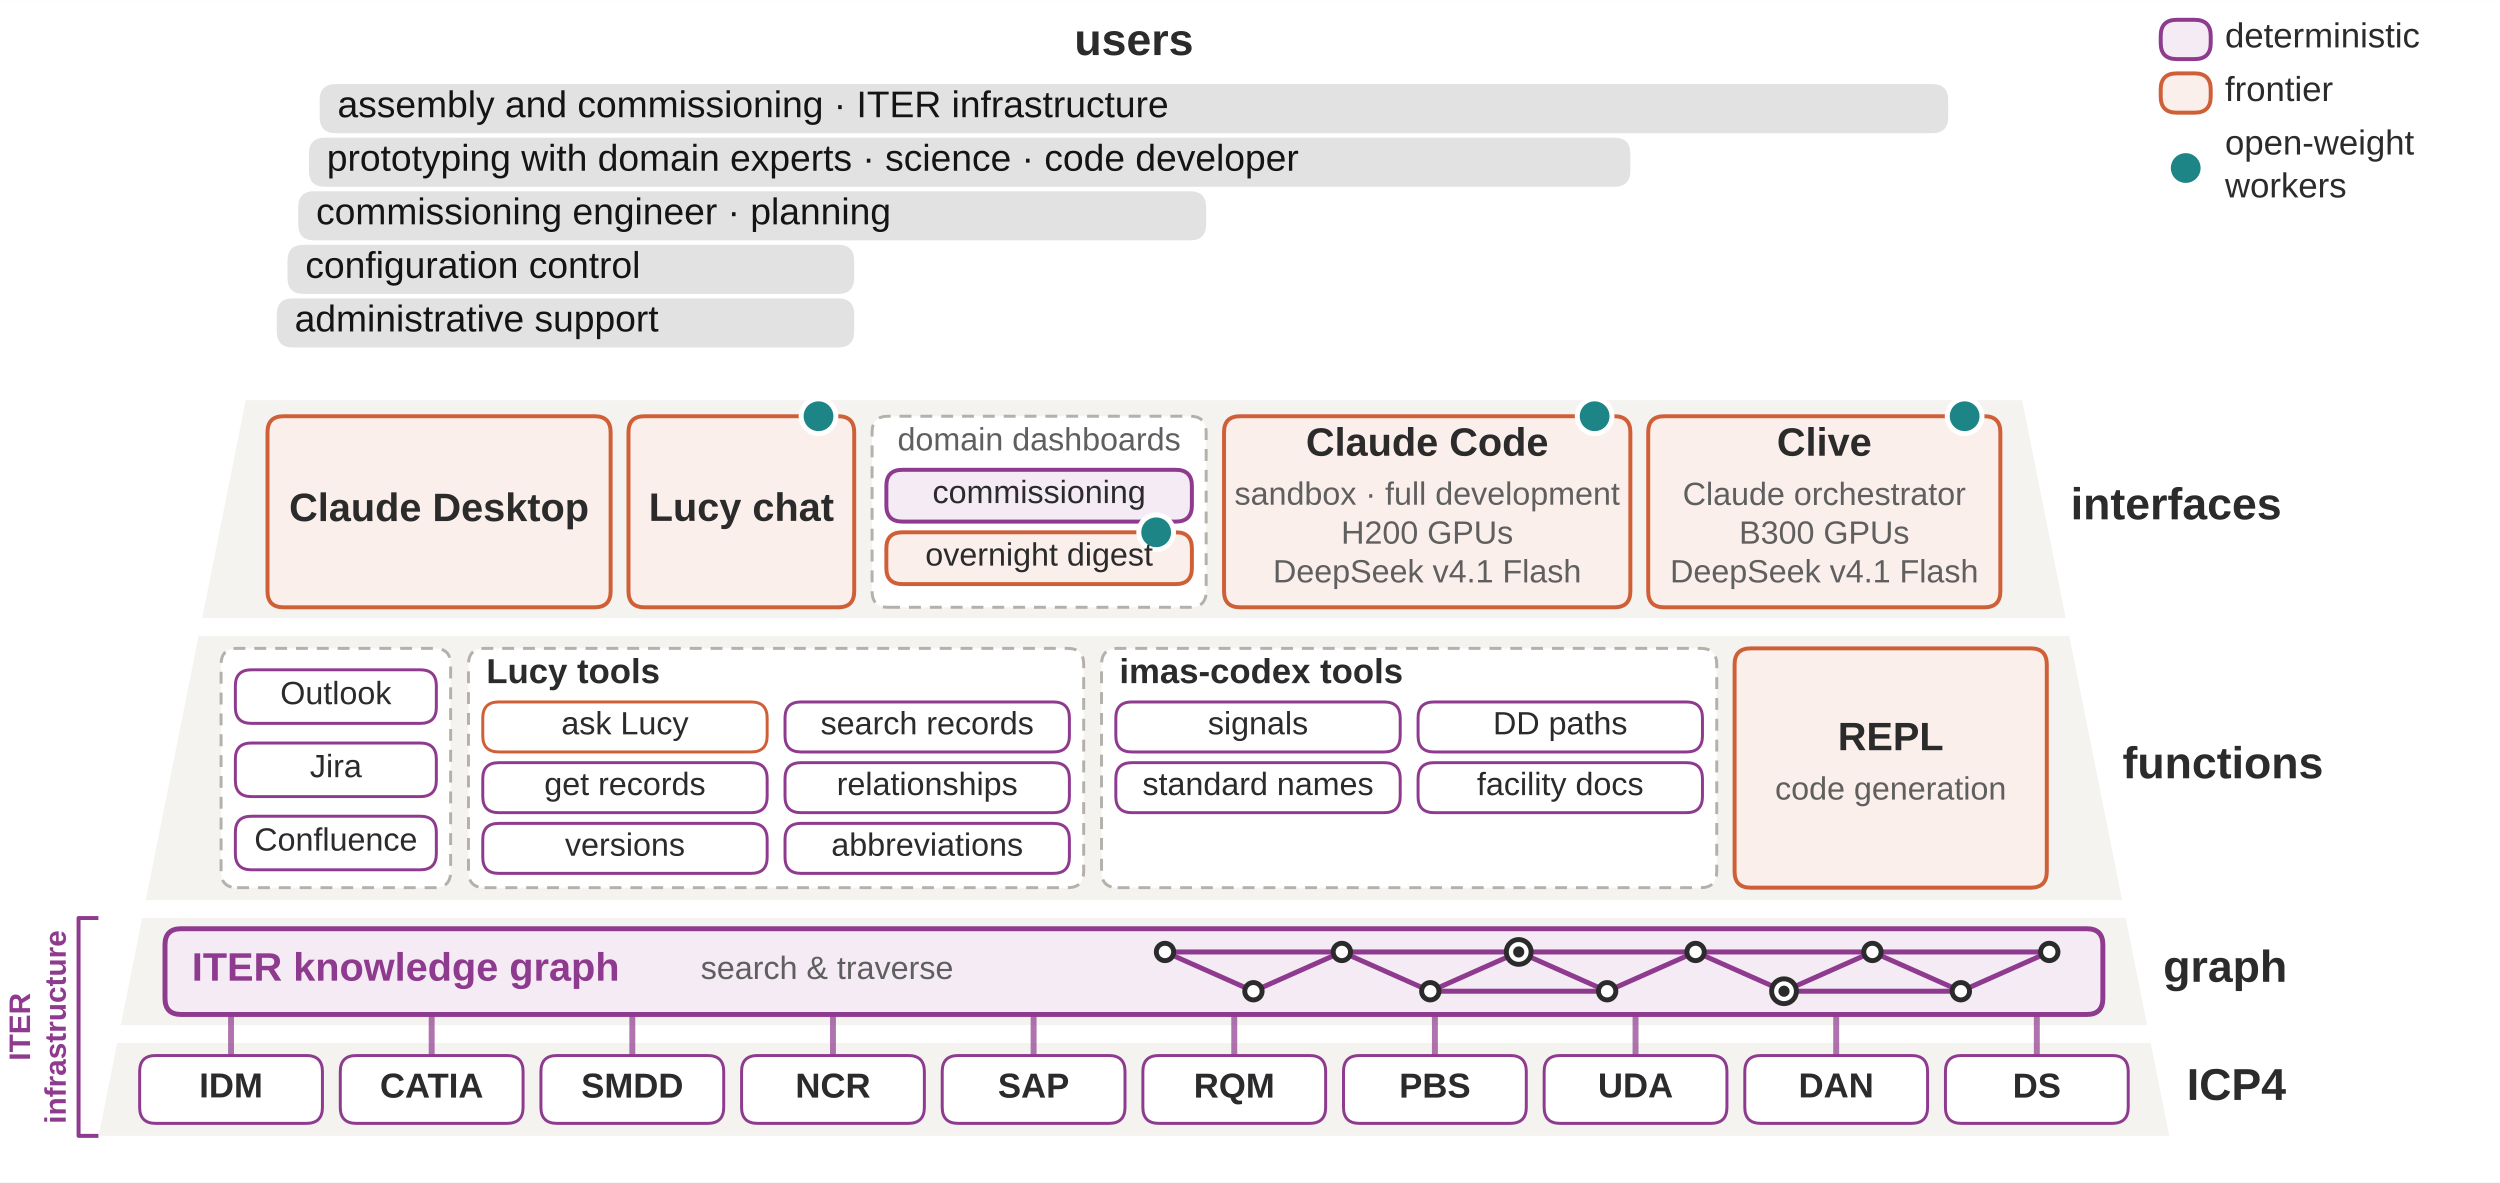
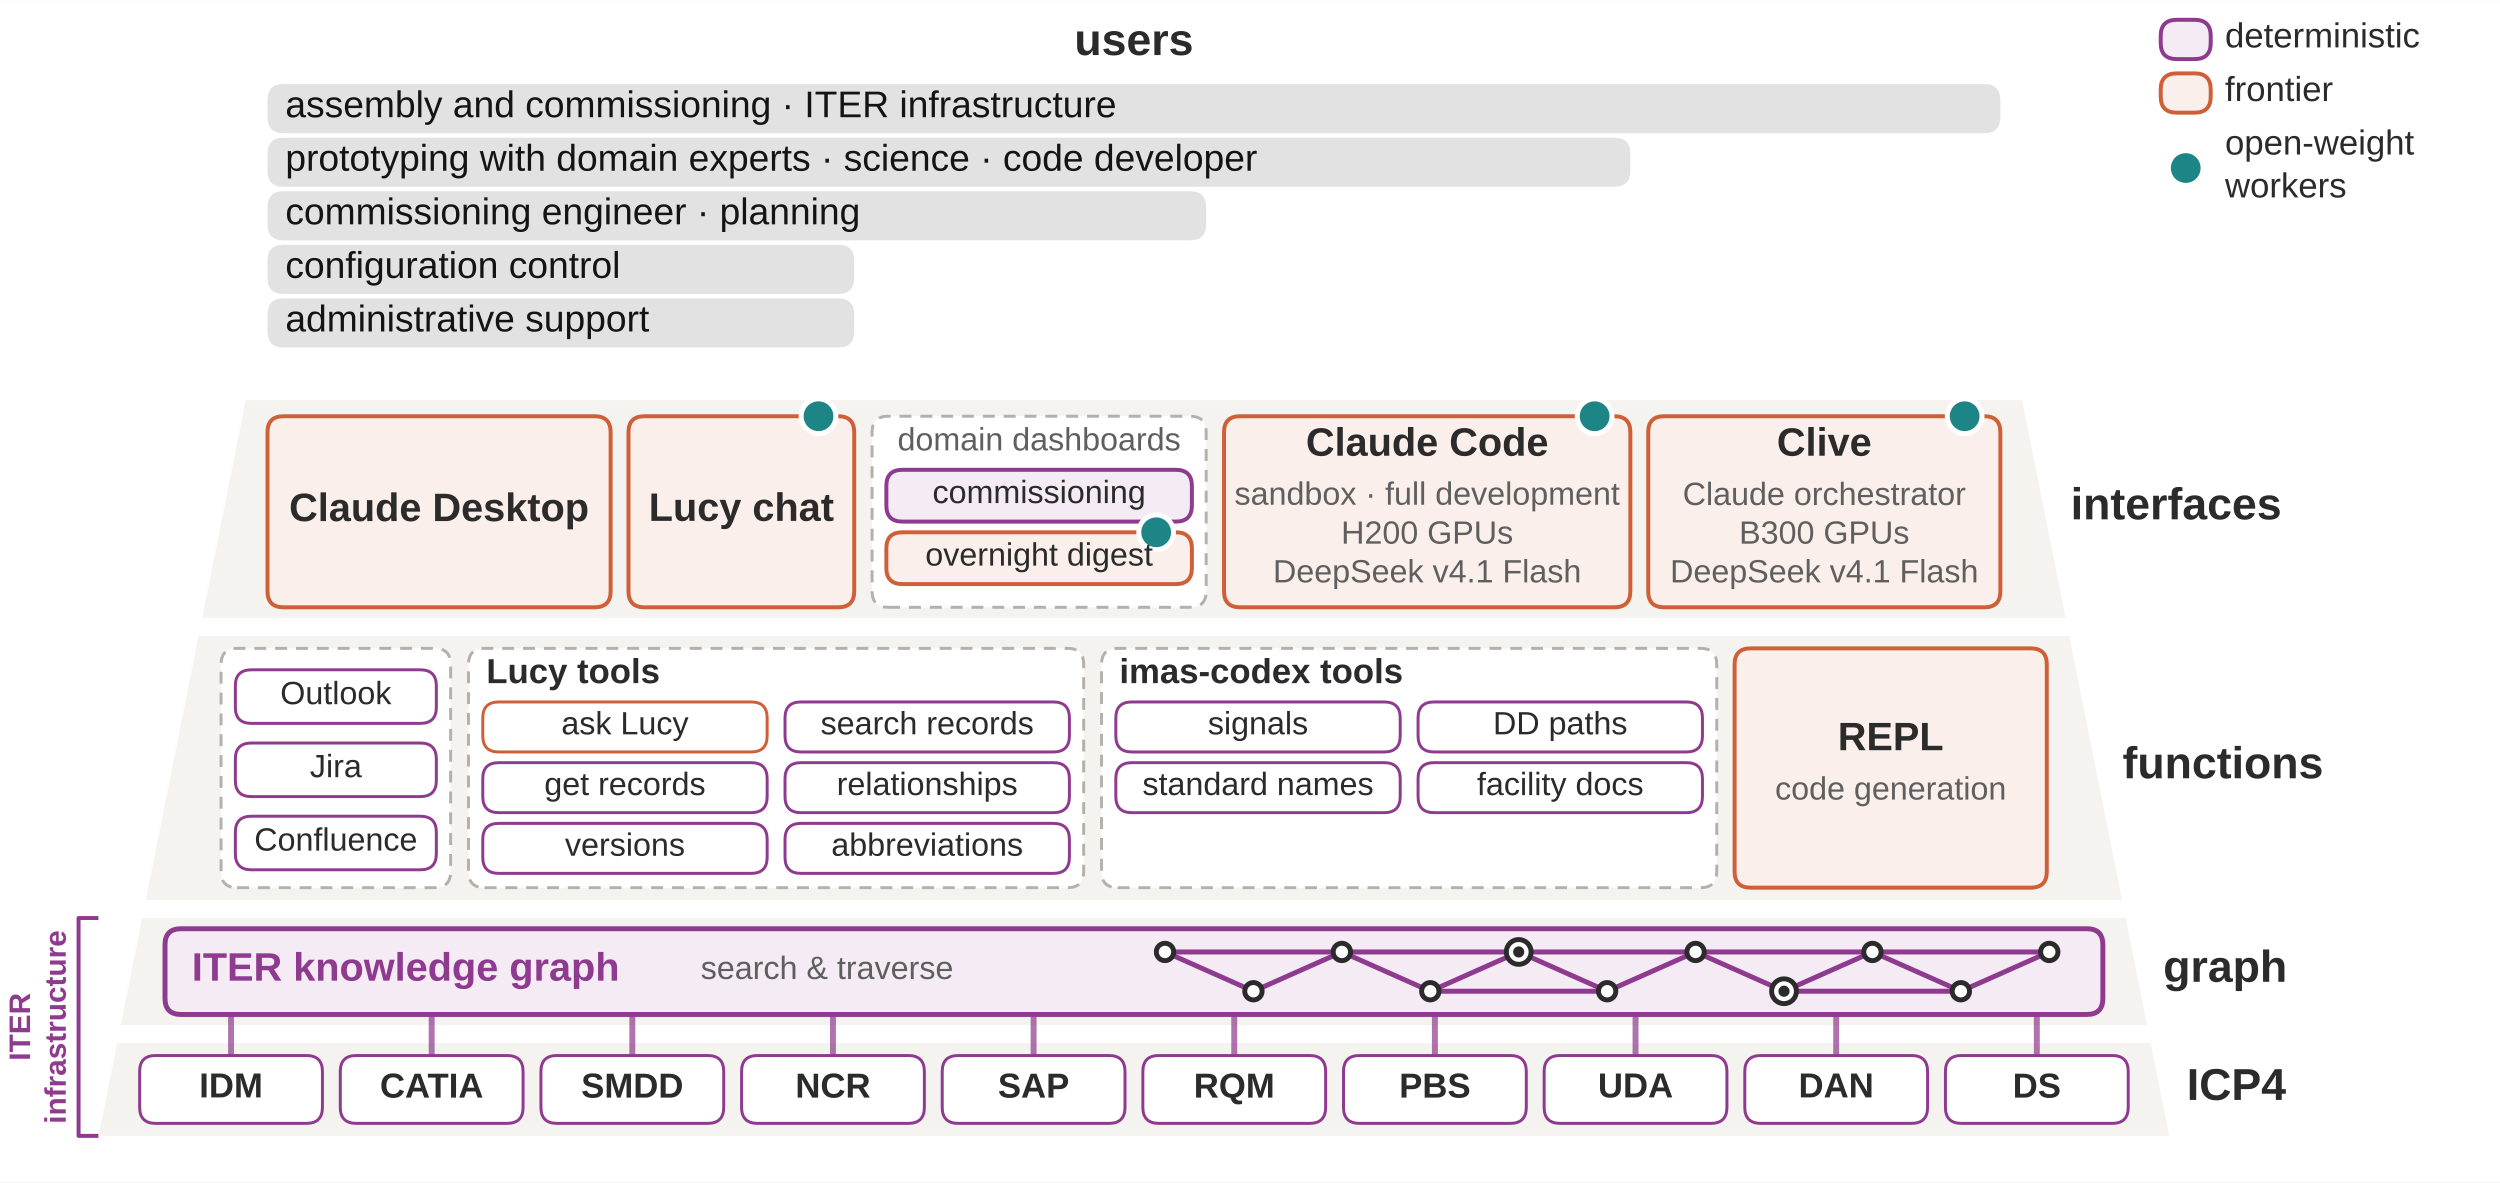
<svg xmlns="http://www.w3.org/2000/svg" xmlns:xlink="http://www.w3.org/1999/xlink" width="31.1cm" height="14.71cm" viewBox="0 0 1008 476.64" version="1.1">
  <defs>
    <style type="text/css">*{stroke-linejoin: round; stroke-linecap: butt}</style>
  </defs>
  <g id="figure_1">
    <g id="patch_1">
      <path d="M 0 476.64 L 1008 476.64 L 1008 0 L 0 0 z " style="fill: #ffffff" />
    </g>
    <g id="axes_1">
      <g id="patch_2">
        <path d="M 39.744 457.92 L 874.656 457.92 L 867.168 420.48 L 47.232 420.48 z " clip-path="url(#p54d78ba9e4)" style="fill: #f4f3f0" />
      </g>
      <g id="patch_3">
        <path d="M 48.672 413.28 L 865.728 413.28 L 857.088 370.08 L 57.312 370.08 z " clip-path="url(#p54d78ba9e4)" style="fill: #f4f3f0" />
      </g>
      <g id="patch_4">
        <path d="M 58.752 362.88 L 855.648 362.88 L 834.336 256.32 L 80.064 256.32 z " clip-path="url(#p54d78ba9e4)" style="fill: #f4f3f0" />
      </g>
      <g id="patch_5">
        <path d="M 81.504 249.12 L 832.896 249.12 L 815.328 161.28 L 99.072 161.28 z " clip-path="url(#p54d78ba9e4)" style="fill: #f4f3f0" />
      </g>
      <g id="line2d_1">
        <path d="M 93.154 425.52 L 93.154 408.96 " clip-path="url(#p54d78ba9e4)" style="fill: none; stroke: #8e3a8e; stroke-opacity: 0.7; stroke-width: 2.4" />
      </g>
      <g id="line2d_2">
        <path d="M 174.053 425.52 L 174.053 408.96 " clip-path="url(#p54d78ba9e4)" style="fill: none; stroke: #8e3a8e; stroke-opacity: 0.7; stroke-width: 2.4" />
      </g>
      <g id="line2d_3">
        <path d="M 254.952 425.52 L 254.952 408.96 " clip-path="url(#p54d78ba9e4)" style="fill: none; stroke: #8e3a8e; stroke-opacity: 0.7; stroke-width: 2.4" />
      </g>
      <g id="line2d_4">
        <path d="M 335.851 425.52 L 335.851 408.96 " clip-path="url(#p54d78ba9e4)" style="fill: none; stroke: #8e3a8e; stroke-opacity: 0.7; stroke-width: 2.4" />
      </g>
      <g id="line2d_5">
        <path d="M 416.75 425.52 L 416.75 408.96 " clip-path="url(#p54d78ba9e4)" style="fill: none; stroke: #8e3a8e; stroke-opacity: 0.7; stroke-width: 2.4" />
      </g>
      <g id="line2d_6">
        <path d="M 497.65 425.52 L 497.65 408.96 " clip-path="url(#p54d78ba9e4)" style="fill: none; stroke: #8e3a8e; stroke-opacity: 0.7; stroke-width: 2.4" />
      </g>
      <g id="line2d_7">
        <path d="M 578.549 425.52 L 578.549 408.96 " clip-path="url(#p54d78ba9e4)" style="fill: none; stroke: #8e3a8e; stroke-opacity: 0.7; stroke-width: 2.4" />
      </g>
      <g id="line2d_8">
        <path d="M 659.448 425.52 L 659.448 408.96 " clip-path="url(#p54d78ba9e4)" style="fill: none; stroke: #8e3a8e; stroke-opacity: 0.7; stroke-width: 2.4" />
      </g>
      <g id="line2d_9">
        <path d="M 740.347 425.52 L 740.347 408.96 " clip-path="url(#p54d78ba9e4)" style="fill: none; stroke: #8e3a8e; stroke-opacity: 0.7; stroke-width: 2.4" />
      </g>
      <g id="line2d_10">
        <path d="M 821.246 425.52 L 821.246 408.96 " clip-path="url(#p54d78ba9e4)" style="fill: none; stroke: #8e3a8e; stroke-opacity: 0.7; stroke-width: 2.4" />
      </g>
      <g id="patch_6">
        <path d="M 73.008 408.96 L 841.392 408.96 Q 847.872 408.96 847.872 402.48 L 847.872 380.88 Q 847.872 374.4 841.392 374.4 L 73.008 374.4 Q 66.528 374.4 66.528 380.88 L 66.528 402.48 Q 66.528 408.96 73.008 408.96 z " clip-path="url(#p54d78ba9e4)" style="fill: #f4ebf4; stroke: #8e3a8e; stroke-width: 2; stroke-linejoin: miter" />
      </g>
      <g id="patch_7">
        <path d="M 95.616 357.84 L 175.211 357.84 Q 181.691 357.84 181.691 351.36 L 181.691 267.84 Q 181.691 261.36 175.211 261.36 L 95.616 261.36 Q 89.136 261.36 89.136 267.84 L 89.136 351.36 Q 89.136 357.84 95.616 357.84 z " clip-path="url(#p54d78ba9e4)" style="fill: #ffffff; stroke-dasharray: 4.8,3.6; stroke-dashoffset: 0; stroke: #b4b1aa; stroke-width: 1.2; stroke-linejoin: miter" />
      </g>
      <g id="patch_8">
        <path d="M 195.371 357.84 L 430.46 357.84 Q 436.94 357.84 436.94 351.36 L 436.94 267.84 Q 436.94 261.36 430.46 261.36 L 195.371 261.36 Q 188.891 261.36 188.891 267.84 L 188.891 351.36 Q 188.891 357.84 195.371 357.84 z " clip-path="url(#p54d78ba9e4)" style="fill: #ffffff; stroke-dasharray: 4.8,3.6; stroke-dashoffset: 0; stroke: #b4b1aa; stroke-width: 1.2; stroke-linejoin: miter" />
      </g>
      <g id="patch_9">
        <path d="M 450.62 357.84 L 685.709 357.84 Q 692.189 357.84 692.189 351.36 L 692.189 267.84 Q 692.189 261.36 685.709 261.36 L 450.62 261.36 Q 444.14 261.36 444.14 267.84 L 444.14 351.36 Q 444.14 357.84 450.62 357.84 z " clip-path="url(#p54d78ba9e4)" style="fill: #ffffff; stroke-dasharray: 4.8,3.6; stroke-dashoffset: 0; stroke: #b4b1aa; stroke-width: 1.2; stroke-linejoin: miter" />
      </g>
      <g id="patch_10">
        <path d="M 705.869 357.84 L 818.784 357.84 Q 825.264 357.84 825.264 351.36 L 825.264 267.84 Q 825.264 261.36 818.784 261.36 L 705.869 261.36 Q 699.389 261.36 699.389 267.84 L 699.389 351.36 Q 699.389 357.84 705.869 357.84 z " clip-path="url(#p54d78ba9e4)" style="fill: #faefeb; stroke: #cf5f36; stroke-width: 1.6; stroke-linejoin: miter" />
      </g>
      <g id="patch_11">
        <path d="M 114.336 244.8 L 239.722 244.8 Q 246.202 244.8 246.202 238.32 L 246.202 174.24 Q 246.202 167.76 239.722 167.76 L 114.336 167.76 Q 107.856 167.76 107.856 174.24 L 107.856 238.32 Q 107.856 244.8 114.336 244.8 z " clip-path="url(#p54d78ba9e4)" style="fill: #faefeb; stroke: #cf5f36; stroke-width: 1.6; stroke-linejoin: miter" />
      </g>
      <g id="patch_12">
        <path d="M 259.882 244.8 L 337.94 244.8 Q 344.42 244.8 344.42 238.32 L 344.42 174.24 Q 344.42 167.76 337.94 167.76 L 259.882 167.76 Q 253.402 167.76 253.402 174.24 L 253.402 238.32 Q 253.402 244.8 259.882 244.8 z " clip-path="url(#p54d78ba9e4)" style="fill: #faefeb; stroke: #cf5f36; stroke-width: 1.6; stroke-linejoin: miter" />
      </g>
      <g id="patch_13">
        <path d="M 358.1 244.8 L 479.846 244.8 Q 486.326 244.8 486.326 238.32 L 486.326 174.24 Q 486.326 167.76 479.846 167.76 L 358.1 167.76 Q 351.62 167.76 351.62 174.24 L 351.62 238.32 Q 351.62 244.8 358.1 244.8 z " clip-path="url(#p54d78ba9e4)" style="fill: #ffffff; stroke-dasharray: 4.8,3.6; stroke-dashoffset: 0; stroke: #b4b1aa; stroke-width: 1.2; stroke-linejoin: miter" />
      </g>
      <g id="patch_14">
        <path d="M 363.86 210.24 L 474.086 210.24 Q 480.566 210.24 480.566 203.76 L 480.566 195.84 Q 480.566 189.36 474.086 189.36 L 363.86 189.36 Q 357.38 189.36 357.38 195.84 L 357.38 203.76 Q 357.38 210.24 363.86 210.24 z " clip-path="url(#p54d78ba9e4)" style="fill: #f4ebf4; stroke: #8e3a8e; stroke-width: 1.6; stroke-linejoin: miter" />
      </g>
      <g id="patch_15">
        <path d="M 363.86 235.44 L 474.086 235.44 Q 480.566 235.44 480.566 228.96 L 480.566 221.04 Q 480.566 214.56 474.086 214.56 L 363.86 214.56 Q 357.38 214.56 357.38 221.04 L 357.38 228.96 Q 357.38 235.44 363.86 235.44 z " clip-path="url(#p54d78ba9e4)" style="fill: #faefeb; stroke: #cf5f36; stroke-width: 1.6; stroke-linejoin: miter" />
      </g>
      <g id="patch_16">
        <path d="M 500.006 244.8 L 650.877 244.8 Q 657.357 244.8 657.357 238.32 L 657.357 174.24 Q 657.357 167.76 650.877 167.76 L 500.006 167.76 Q 493.526 167.76 493.526 174.24 L 493.526 238.32 Q 493.526 244.8 500.006 244.8 z " clip-path="url(#p54d78ba9e4)" style="fill: #faefeb; stroke: #cf5f36; stroke-width: 1.6; stroke-linejoin: miter" />
      </g>
      <g id="patch_17">
        <path d="M 671.037 244.8 L 800.064 244.8 Q 806.544 244.8 806.544 238.32 L 806.544 174.24 Q 806.544 167.76 800.064 167.76 L 671.037 167.76 Q 664.557 167.76 664.557 174.24 L 664.557 238.32 Q 664.557 244.8 671.037 244.8 z " clip-path="url(#p54d78ba9e4)" style="fill: #faefeb; stroke: #cf5f36; stroke-width: 1.6; stroke-linejoin: miter" />
      </g>
      <g id="patch_18">
        <path d="M 877.68 23.76 L 884.88 23.76 Q 891.36 23.76 891.36 17.28 L 891.36 14.4 Q 891.36 7.92 884.88 7.92 L 877.68 7.92 Q 871.2 7.92 871.2 14.4 L 871.2 17.28 Q 871.2 23.76 877.68 23.76 z " clip-path="url(#p54d78ba9e4)" style="fill: #f4ebf4; stroke: #8e3a8e; stroke-width: 1.6; stroke-linejoin: miter" />
      </g>
      <g id="patch_19">
        <path d="M 877.68 45.36 L 884.88 45.36 Q 891.36 45.36 891.36 38.88 L 891.36 36 Q 891.36 29.52 884.88 29.52 L 877.68 29.52 Q 871.2 29.52 871.2 36 L 871.2 38.88 Q 871.2 45.36 877.68 45.36 z " clip-path="url(#p54d78ba9e4)" style="fill: #faefeb; stroke: #cf5f36; stroke-width: 1.6; stroke-linejoin: miter" />
      </g>
      <g id="line2d_11">
        <path d="M 38.88 457.92 L 31.68 457.92 L 31.68 370.08 L 38.88 370.08 " clip-path="url(#p54d78ba9e4)" style="fill: none; stroke: #8e3a8e; stroke-width: 1.6; stroke-linecap: square" />
      </g>
      <g id="patch_20">
-         <path d="M 135.36 53.64 L 779.04 53.64 Q 785.52 53.64 785.52 47.16 L 785.52 40.32 Q 785.52 33.84 779.04 33.84 L 135.36 33.84 Q 128.88 33.84 128.88 40.32 L 128.88 47.16 Q 128.88 53.64 135.36 53.64 z " clip-path="url(#p54d78ba9e4)" style="fill: #e2e2e2" />
+         <path d="M 114.336 53.64 L 800.064 53.64 Q 806.544 53.64 806.544 47.16 L 806.544 40.32 Q 806.544 33.84 800.064 33.84 L 114.336 33.84 Q 107.856 33.84 107.856 40.32 L 107.856 47.16 Q 107.856 53.64 114.336 53.64 z " clip-path="url(#p54d78ba9e4)" style="fill: #e2e2e2" />
      </g>
      <g id="patch_21">
-         <path d="M 131.04 75.24 L 650.877 75.24 Q 657.357 75.24 657.357 68.76 L 657.357 61.92 Q 657.357 55.44 650.877 55.44 L 131.04 55.44 Q 124.56 55.44 124.56 61.92 L 124.56 68.76 Q 124.56 75.24 131.04 75.24 z " clip-path="url(#p54d78ba9e4)" style="fill: #e2e2e2" />
+         <path d="M 114.336 75.24 L 650.877 75.24 Q 657.357 75.24 657.357 68.76 L 657.357 61.92 Q 657.357 55.44 650.877 55.44 L 114.336 55.44 Q 107.856 55.44 107.856 61.92 L 107.856 68.76 Q 107.856 75.24 114.336 75.24 z " clip-path="url(#p54d78ba9e4)" style="fill: #e2e2e2" />
      </g>
      <g id="patch_22">
-         <path d="M 126.72 96.84 L 479.846 96.84 Q 486.326 96.84 486.326 90.36 L 486.326 83.52 Q 486.326 77.04 479.846 77.04 L 126.72 77.04 Q 120.24 77.04 120.24 83.52 L 120.24 90.36 Q 120.24 96.84 126.72 96.84 z " clip-path="url(#p54d78ba9e4)" style="fill: #e2e2e2" />
+         <path d="M 114.336 96.84 L 479.846 96.84 Q 486.326 96.84 486.326 90.36 L 486.326 83.52 Q 486.326 77.04 479.846 77.04 L 114.336 77.04 Q 107.856 77.04 107.856 83.52 L 107.856 90.36 Q 107.856 96.84 114.336 96.84 z " clip-path="url(#p54d78ba9e4)" style="fill: #e2e2e2" />
      </g>
      <g id="patch_23">
-         <path d="M 122.4 118.44 L 337.94 118.44 Q 344.42 118.44 344.42 111.96 L 344.42 105.12 Q 344.42 98.64 337.94 98.64 L 122.4 98.64 Q 115.92 98.64 115.92 105.12 L 115.92 111.96 Q 115.92 118.44 122.4 118.44 z " clip-path="url(#p54d78ba9e4)" style="fill: #e2e2e2" />
+         <path d="M 114.336 118.44 L 337.94 118.44 Q 344.42 118.44 344.42 111.96 L 344.42 105.12 Q 344.42 98.64 337.94 98.64 L 114.336 98.64 Q 107.856 98.64 107.856 105.12 L 107.856 111.96 Q 107.856 118.44 114.336 118.44 z " clip-path="url(#p54d78ba9e4)" style="fill: #e2e2e2" />
      </g>
      <g id="patch_24">
-         <path d="M 118.08 140.04 L 337.94 140.04 Q 344.42 140.04 344.42 133.56 L 344.42 126.72 Q 344.42 120.24 337.94 120.24 L 118.08 120.24 Q 111.6 120.24 111.6 126.72 L 111.6 133.56 Q 111.6 140.04 118.08 140.04 z " clip-path="url(#p54d78ba9e4)" style="fill: #e2e2e2" />
+         <path d="M 114.336 140.04 L 337.94 140.04 Q 344.42 140.04 344.42 133.56 L 344.42 126.72 Q 344.42 120.24 337.94 120.24 L 114.336 120.24 Q 107.856 120.24 107.856 126.72 L 107.856 133.56 Q 107.856 140.04 114.336 140.04 z " clip-path="url(#p54d78ba9e4)" style="fill: #e2e2e2" />
      </g>
      <g id="patch_25">
        <path d="M 62.784 452.88 L 123.523 452.88 Q 130.003 452.88 130.003 446.4 L 130.003 432 Q 130.003 425.52 123.523 425.52 L 62.784 425.52 Q 56.304 425.52 56.304 432 L 56.304 446.4 Q 56.304 452.88 62.784 452.88 z " clip-path="url(#p54d78ba9e4)" style="fill: #ffffff; stroke: #8e3a8e; stroke-width: 1.2; stroke-linejoin: miter" />
      </g>
      <g id="patch_26">
        <path d="M 143.683 452.88 L 204.422 452.88 Q 210.902 452.88 210.902 446.4 L 210.902 432 Q 210.902 425.52 204.422 425.52 L 143.683 425.52 Q 137.203 425.52 137.203 432 L 137.203 446.4 Q 137.203 452.88 143.683 452.88 z " clip-path="url(#p54d78ba9e4)" style="fill: #ffffff; stroke: #8e3a8e; stroke-width: 1.2; stroke-linejoin: miter" />
      </g>
      <g id="patch_27">
        <path d="M 224.582 452.88 L 285.322 452.88 Q 291.802 452.88 291.802 446.4 L 291.802 432 Q 291.802 425.52 285.322 425.52 L 224.582 425.52 Q 218.102 425.52 218.102 432 L 218.102 446.4 Q 218.102 452.88 224.582 452.88 z " clip-path="url(#p54d78ba9e4)" style="fill: #ffffff; stroke: #8e3a8e; stroke-width: 1.2; stroke-linejoin: miter" />
      </g>
      <g id="patch_28">
        <path d="M 305.482 452.88 L 366.221 452.88 Q 372.701 452.88 372.701 446.4 L 372.701 432 Q 372.701 425.52 366.221 425.52 L 305.482 425.52 Q 299.002 425.52 299.002 432 L 299.002 446.4 Q 299.002 452.88 305.482 452.88 z " clip-path="url(#p54d78ba9e4)" style="fill: #ffffff; stroke: #8e3a8e; stroke-width: 1.2; stroke-linejoin: miter" />
      </g>
      <g id="patch_29">
        <path d="M 386.381 452.88 L 447.12 452.88 Q 453.6 452.88 453.6 446.4 L 453.6 432 Q 453.6 425.52 447.12 425.52 L 386.381 425.52 Q 379.901 425.52 379.901 432 L 379.901 446.4 Q 379.901 452.88 386.381 452.88 z " clip-path="url(#p54d78ba9e4)" style="fill: #ffffff; stroke: #8e3a8e; stroke-width: 1.2; stroke-linejoin: miter" />
      </g>
      <g id="patch_30">
        <path d="M 467.28 452.88 L 528.019 452.88 Q 534.499 452.88 534.499 446.4 L 534.499 432 Q 534.499 425.52 528.019 425.52 L 467.28 425.52 Q 460.8 425.52 460.8 432 L 460.8 446.4 Q 460.8 452.88 467.28 452.88 z " clip-path="url(#p54d78ba9e4)" style="fill: #ffffff; stroke: #8e3a8e; stroke-width: 1.2; stroke-linejoin: miter" />
      </g>
      <g id="patch_31">
        <path d="M 548.179 452.88 L 608.918 452.88 Q 615.398 452.88 615.398 446.4 L 615.398 432 Q 615.398 425.52 608.918 425.52 L 548.179 425.52 Q 541.699 425.52 541.699 432 L 541.699 446.4 Q 541.699 452.88 548.179 452.88 z " clip-path="url(#p54d78ba9e4)" style="fill: #ffffff; stroke: #8e3a8e; stroke-width: 1.2; stroke-linejoin: miter" />
      </g>
      <g id="patch_32">
        <path d="M 629.078 452.88 L 689.818 452.88 Q 696.298 452.88 696.298 446.4 L 696.298 432 Q 696.298 425.52 689.818 425.52 L 629.078 425.52 Q 622.598 425.52 622.598 432 L 622.598 446.4 Q 622.598 452.88 629.078 452.88 z " clip-path="url(#p54d78ba9e4)" style="fill: #ffffff; stroke: #8e3a8e; stroke-width: 1.2; stroke-linejoin: miter" />
      </g>
      <g id="patch_33">
        <path d="M 709.978 452.88 L 770.717 452.88 Q 777.197 452.88 777.197 446.4 L 777.197 432 Q 777.197 425.52 770.717 425.52 L 709.978 425.52 Q 703.498 425.52 703.498 432 L 703.498 446.4 Q 703.498 452.88 709.978 452.88 z " clip-path="url(#p54d78ba9e4)" style="fill: #ffffff; stroke: #8e3a8e; stroke-width: 1.2; stroke-linejoin: miter" />
      </g>
      <g id="patch_34">
        <path d="M 790.877 452.88 L 851.616 452.88 Q 858.096 452.88 858.096 446.4 L 858.096 432 Q 858.096 425.52 851.616 425.52 L 790.877 425.52 Q 784.397 425.52 784.397 432 L 784.397 446.4 Q 784.397 452.88 790.877 452.88 z " clip-path="url(#p54d78ba9e4)" style="fill: #ffffff; stroke: #8e3a8e; stroke-width: 1.2; stroke-linejoin: miter" />
      </g>
      <g id="line2d_12">
        <path d="M 469.728 383.76 L 505.382 399.6 " clip-path="url(#p54d78ba9e4)" style="fill: none; stroke: #8e3a8e; stroke-width: 2; stroke-linecap: round" />
      </g>
      <g id="line2d_13">
        <path d="M 505.382 399.6 L 541.037 383.76 " clip-path="url(#p54d78ba9e4)" style="fill: none; stroke: #8e3a8e; stroke-width: 2; stroke-linecap: round" />
      </g>
      <g id="line2d_14">
        <path d="M 541.037 383.76 L 576.691 399.6 " clip-path="url(#p54d78ba9e4)" style="fill: none; stroke: #8e3a8e; stroke-width: 2; stroke-linecap: round" />
      </g>
      <g id="line2d_15">
        <path d="M 576.691 399.6 L 612.346 383.76 " clip-path="url(#p54d78ba9e4)" style="fill: none; stroke: #8e3a8e; stroke-width: 2; stroke-linecap: round" />
      </g>
      <g id="line2d_16">
        <path d="M 612.346 383.76 L 648 399.6 " clip-path="url(#p54d78ba9e4)" style="fill: none; stroke: #8e3a8e; stroke-width: 2; stroke-linecap: round" />
      </g>
      <g id="line2d_17">
        <path d="M 648 399.6 L 683.654 383.76 " clip-path="url(#p54d78ba9e4)" style="fill: none; stroke: #8e3a8e; stroke-width: 2; stroke-linecap: round" />
      </g>
      <g id="line2d_18">
        <path d="M 683.654 383.76 L 719.309 399.6 " clip-path="url(#p54d78ba9e4)" style="fill: none; stroke: #8e3a8e; stroke-width: 2; stroke-linecap: round" />
      </g>
      <g id="line2d_19">
        <path d="M 719.309 399.6 L 754.963 383.76 " clip-path="url(#p54d78ba9e4)" style="fill: none; stroke: #8e3a8e; stroke-width: 2; stroke-linecap: round" />
      </g>
      <g id="line2d_20">
        <path d="M 754.963 383.76 L 790.618 399.6 " clip-path="url(#p54d78ba9e4)" style="fill: none; stroke: #8e3a8e; stroke-width: 2; stroke-linecap: round" />
      </g>
      <g id="line2d_21">
        <path d="M 790.618 399.6 L 826.272 383.76 " clip-path="url(#p54d78ba9e4)" style="fill: none; stroke: #8e3a8e; stroke-width: 2; stroke-linecap: round" />
      </g>
      <g id="line2d_22">
        <path d="M 469.728 383.76 L 541.037 383.76 " clip-path="url(#p54d78ba9e4)" style="fill: none; stroke: #8e3a8e; stroke-width: 2; stroke-linecap: round" />
      </g>
      <g id="line2d_23">
        <path d="M 541.037 383.76 L 612.346 383.76 " clip-path="url(#p54d78ba9e4)" style="fill: none; stroke: #8e3a8e; stroke-width: 2; stroke-linecap: round" />
      </g>
      <g id="line2d_24">
        <path d="M 612.346 383.76 L 683.654 383.76 " clip-path="url(#p54d78ba9e4)" style="fill: none; stroke: #8e3a8e; stroke-width: 2; stroke-linecap: round" />
      </g>
      <g id="line2d_25">
        <path d="M 683.654 383.76 L 754.963 383.76 " clip-path="url(#p54d78ba9e4)" style="fill: none; stroke: #8e3a8e; stroke-width: 2; stroke-linecap: round" />
      </g>
      <g id="line2d_26">
        <path d="M 754.963 383.76 L 826.272 383.76 " clip-path="url(#p54d78ba9e4)" style="fill: none; stroke: #8e3a8e; stroke-width: 2; stroke-linecap: round" />
      </g>
      <g id="line2d_27">
        <path d="M 576.691 399.6 L 648 399.6 " clip-path="url(#p54d78ba9e4)" style="fill: none; stroke: #8e3a8e; stroke-width: 2; stroke-linecap: round" />
      </g>
      <g id="line2d_28">
        <path d="M 719.309 399.6 L 790.618 399.6 " clip-path="url(#p54d78ba9e4)" style="fill: none; stroke: #8e3a8e; stroke-width: 2; stroke-linecap: round" />
      </g>
      <g id="patch_35">
        <path d="M 101.376 291.6 L 169.451 291.6 Q 175.931 291.6 175.931 285.12 L 175.931 276.48 Q 175.931 270 169.451 270 L 101.376 270 Q 94.896 270 94.896 276.48 L 94.896 285.12 Q 94.896 291.6 101.376 291.6 z " clip-path="url(#p54d78ba9e4)" style="fill: #ffffff; stroke: #8e3a8e; stroke-width: 1.2; stroke-linejoin: miter" />
      </g>
      <g id="patch_36">
        <path d="M 101.376 321.12 L 169.451 321.12 Q 175.931 321.12 175.931 314.64 L 175.931 306 Q 175.931 299.52 169.451 299.52 L 101.376 299.52 Q 94.896 299.52 94.896 306 L 94.896 314.64 Q 94.896 321.12 101.376 321.12 z " clip-path="url(#p54d78ba9e4)" style="fill: #ffffff; stroke: #8e3a8e; stroke-width: 1.2; stroke-linejoin: miter" />
      </g>
      <g id="patch_37">
        <path d="M 101.376 350.64 L 169.451 350.64 Q 175.931 350.64 175.931 344.16 L 175.931 335.52 Q 175.931 329.04 169.451 329.04 L 101.376 329.04 Q 94.896 329.04 94.896 335.52 L 94.896 344.16 Q 94.896 350.64 101.376 350.64 z " clip-path="url(#p54d78ba9e4)" style="fill: #ffffff; stroke: #8e3a8e; stroke-width: 1.2; stroke-linejoin: miter" />
      </g>
      <g id="patch_38">
        <path d="M 201.131 303.12 L 302.836 303.12 Q 309.316 303.12 309.316 296.64 L 309.316 289.44 Q 309.316 282.96 302.836 282.96 L 201.131 282.96 Q 194.651 282.96 194.651 289.44 L 194.651 296.64 Q 194.651 303.12 201.131 303.12 z " clip-path="url(#p54d78ba9e4)" style="fill: #ffffff; stroke: #cf5f36; stroke-width: 1.2; stroke-linejoin: miter" />
      </g>
      <g id="patch_39">
        <path d="M 322.996 303.12 L 424.7 303.12 Q 431.18 303.12 431.18 296.64 L 431.18 289.44 Q 431.18 282.96 424.7 282.96 L 322.996 282.96 Q 316.516 282.96 316.516 289.44 L 316.516 296.64 Q 316.516 303.12 322.996 303.12 z " clip-path="url(#p54d78ba9e4)" style="fill: #ffffff; stroke: #8e3a8e; stroke-width: 1.2; stroke-linejoin: miter" />
      </g>
      <g id="patch_40">
        <path d="M 201.131 327.6 L 302.836 327.6 Q 309.316 327.6 309.316 321.12 L 309.316 313.92 Q 309.316 307.44 302.836 307.44 L 201.131 307.44 Q 194.651 307.44 194.651 313.92 L 194.651 321.12 Q 194.651 327.6 201.131 327.6 z " clip-path="url(#p54d78ba9e4)" style="fill: #ffffff; stroke: #8e3a8e; stroke-width: 1.2; stroke-linejoin: miter" />
      </g>
      <g id="patch_41">
        <path d="M 322.996 327.6 L 424.7 327.6 Q 431.18 327.6 431.18 321.12 L 431.18 313.92 Q 431.18 307.44 424.7 307.44 L 322.996 307.44 Q 316.516 307.44 316.516 313.92 L 316.516 321.12 Q 316.516 327.6 322.996 327.6 z " clip-path="url(#p54d78ba9e4)" style="fill: #ffffff; stroke: #8e3a8e; stroke-width: 1.2; stroke-linejoin: miter" />
      </g>
      <g id="patch_42">
        <path d="M 201.131 352.08 L 302.836 352.08 Q 309.316 352.08 309.316 345.6 L 309.316 338.4 Q 309.316 331.92 302.836 331.92 L 201.131 331.92 Q 194.651 331.92 194.651 338.4 L 194.651 345.6 Q 194.651 352.08 201.131 352.08 z " clip-path="url(#p54d78ba9e4)" style="fill: #ffffff; stroke: #8e3a8e; stroke-width: 1.2; stroke-linejoin: miter" />
      </g>
      <g id="patch_43">
        <path d="M 322.996 352.08 L 424.7 352.08 Q 431.18 352.08 431.18 345.6 L 431.18 338.4 Q 431.18 331.92 424.7 331.92 L 322.996 331.92 Q 316.516 331.92 316.516 338.4 L 316.516 345.6 Q 316.516 352.08 322.996 352.08 z " clip-path="url(#p54d78ba9e4)" style="fill: #ffffff; stroke: #8e3a8e; stroke-width: 1.2; stroke-linejoin: miter" />
      </g>
      <g id="patch_44">
        <path d="M 456.38 303.12 L 558.084 303.12 Q 564.564 303.12 564.564 296.64 L 564.564 289.44 Q 564.564 282.96 558.084 282.96 L 456.38 282.96 Q 449.9 282.96 449.9 289.44 L 449.9 296.64 Q 449.9 303.12 456.38 303.12 z " clip-path="url(#p54d78ba9e4)" style="fill: #ffffff; stroke: #8e3a8e; stroke-width: 1.2; stroke-linejoin: miter" />
      </g>
      <g id="patch_45">
        <path d="M 578.244 303.12 L 679.949 303.12 Q 686.429 303.12 686.429 296.64 L 686.429 289.44 Q 686.429 282.96 679.949 282.96 L 578.244 282.96 Q 571.764 282.96 571.764 289.44 L 571.764 296.64 Q 571.764 303.12 578.244 303.12 z " clip-path="url(#p54d78ba9e4)" style="fill: #ffffff; stroke: #8e3a8e; stroke-width: 1.2; stroke-linejoin: miter" />
      </g>
      <g id="patch_46">
        <path d="M 456.38 327.6 L 558.084 327.6 Q 564.564 327.6 564.564 321.12 L 564.564 313.92 Q 564.564 307.44 558.084 307.44 L 456.38 307.44 Q 449.9 307.44 449.9 313.92 L 449.9 321.12 Q 449.9 327.6 456.38 327.6 z " clip-path="url(#p54d78ba9e4)" style="fill: #ffffff; stroke: #8e3a8e; stroke-width: 1.2; stroke-linejoin: miter" />
      </g>
      <g id="patch_47">
        <path d="M 578.244 327.6 L 679.949 327.6 Q 686.429 327.6 686.429 321.12 L 686.429 313.92 Q 686.429 307.44 679.949 307.44 L 578.244 307.44 Q 571.764 307.44 571.764 313.92 L 571.764 321.12 Q 571.764 327.6 578.244 327.6 z " clip-path="url(#p54d78ba9e4)" style="fill: #ffffff; stroke: #8e3a8e; stroke-width: 1.2; stroke-linejoin: miter" />
      </g>
      <g id="line2d_29">
        <defs>
          <path id="m2a55d77c86" d="M 0 3.5 C 0.928 3.5 1.819 3.131 2.475 2.475 C 3.131 1.819 3.5 0.928 3.5 0 C 3.5 -0.928 3.131 -1.819 2.475 -2.475 C 1.819 -3.131 0.928 -3.5 0 -3.5 C -0.928 -3.5 -1.819 -3.131 -2.475 -2.475 C -3.131 -1.819 -3.5 -0.928 -3.5 0 C -3.5 0.928 -3.131 1.819 -2.475 2.475 C -1.819 3.131 -0.928 3.5 0 3.5 z " style="stroke: #2b2b2b; stroke-width: 2" />
        </defs>
        <g clip-path="url(#p54d78ba9e4)">
          <use xlink:href="#m2a55d77c86" x="469.728" y="383.76" style="fill: #ffffff; stroke: #2b2b2b; stroke-width: 2" />
        </g>
      </g>
      <g id="line2d_30">
        <g clip-path="url(#p54d78ba9e4)">
          <use xlink:href="#m2a55d77c86" x="505.382" y="399.6" style="fill: #ffffff; stroke: #2b2b2b; stroke-width: 2" />
        </g>
      </g>
      <g id="line2d_31">
        <g clip-path="url(#p54d78ba9e4)">
          <use xlink:href="#m2a55d77c86" x="541.037" y="383.76" style="fill: #ffffff; stroke: #2b2b2b; stroke-width: 2" />
        </g>
      </g>
      <g id="line2d_32">
        <g clip-path="url(#p54d78ba9e4)">
          <use xlink:href="#m2a55d77c86" x="576.691" y="399.6" style="fill: #ffffff; stroke: #2b2b2b; stroke-width: 2" />
        </g>
      </g>
      <g id="line2d_33">
        <defs>
          <path id="maecd21d37f" d="M 0 5 C 1.326 5 2.598 4.473 3.536 3.536 C 4.473 2.598 5 1.326 5 0 C 5 -1.326 4.473 -2.598 3.536 -3.536 C 2.598 -4.473 1.326 -5 0 -5 C -1.326 -5 -2.598 -4.473 -3.536 -3.536 C -4.473 -2.598 -5 -1.326 -5 0 C -5 1.326 -4.473 2.598 -3.536 3.536 C -2.598 4.473 -1.326 5 0 5 z " style="stroke: #2b2b2b; stroke-width: 2" />
        </defs>
        <g clip-path="url(#p54d78ba9e4)">
          <use xlink:href="#maecd21d37f" x="612.346" y="383.76" style="fill: #ffffff; stroke: #2b2b2b; stroke-width: 2" />
        </g>
      </g>
      <g id="line2d_34">
        <g clip-path="url(#p54d78ba9e4)">
          <use xlink:href="#m2a55d77c86" x="648" y="399.6" style="fill: #ffffff; stroke: #2b2b2b; stroke-width: 2" />
        </g>
      </g>
      <g id="line2d_35">
        <g clip-path="url(#p54d78ba9e4)">
          <use xlink:href="#m2a55d77c86" x="683.654" y="383.76" style="fill: #ffffff; stroke: #2b2b2b; stroke-width: 2" />
        </g>
      </g>
      <g id="line2d_36">
        <g clip-path="url(#p54d78ba9e4)">
          <use xlink:href="#maecd21d37f" x="719.309" y="399.6" style="fill: #ffffff; stroke: #2b2b2b; stroke-width: 2" />
        </g>
      </g>
      <g id="line2d_37">
        <g clip-path="url(#p54d78ba9e4)">
          <use xlink:href="#m2a55d77c86" x="754.963" y="383.76" style="fill: #ffffff; stroke: #2b2b2b; stroke-width: 2" />
        </g>
      </g>
      <g id="line2d_38">
        <g clip-path="url(#p54d78ba9e4)">
          <use xlink:href="#m2a55d77c86" x="790.618" y="399.6" style="fill: #ffffff; stroke: #2b2b2b; stroke-width: 2" />
        </g>
      </g>
      <g id="line2d_39">
        <g clip-path="url(#p54d78ba9e4)">
          <use xlink:href="#m2a55d77c86" x="826.272" y="383.76" style="fill: #ffffff; stroke: #2b2b2b; stroke-width: 2" />
        </g>
      </g>
      <g id="line2d_40">
        <defs>
          <path id="m6dca541c59" d="M 0 1.75 C 0.464 1.75 0.909 1.566 1.237 1.237 C 1.566 0.909 1.75 0.464 1.75 0 C 1.75 -0.464 1.566 -0.909 1.237 -1.237 C 0.909 -1.566 0.464 -1.75 0 -1.75 C -0.464 -1.75 -0.909 -1.566 -1.237 -1.237 C -1.566 -0.909 -1.75 -0.464 -1.75 0 C -1.75 0.464 -1.566 0.909 -1.237 1.237 C -0.909 1.566 -0.464 1.75 0 1.75 z " style="stroke: #2b2b2b" />
        </defs>
        <g clip-path="url(#p54d78ba9e4)">
          <use xlink:href="#m6dca541c59" x="612.346" y="383.76" style="fill: #2b2b2b; stroke: #2b2b2b" />
        </g>
      </g>
      <g id="line2d_41">
        <g clip-path="url(#p54d78ba9e4)">
          <use xlink:href="#m6dca541c59" x="719.309" y="399.6" style="fill: #2b2b2b; stroke: #2b2b2b" />
        </g>
      </g>
      <g id="line2d_42">
        <defs>
          <path id="m93257e1731" d="M 0 7 C 1.856 7 3.637 6.262 4.95 4.95 C 6.262 3.637 7 1.856 7 0 C 7 -1.856 6.262 -3.637 4.95 -4.95 C 3.637 -6.262 1.856 -7 0 -7 C -1.856 -7 -3.637 -6.262 -4.95 -4.95 C -6.262 -3.637 -7 -1.856 -7 0 C -7 1.856 -6.262 3.637 -4.95 4.95 C -3.637 6.262 -1.856 7 0 7 z " style="stroke: #ffffff; stroke-width: 2" />
        </defs>
        <g clip-path="url(#p54d78ba9e4)">
          <use xlink:href="#m93257e1731" x="466.166" y="214.56" style="fill: #1d8585; stroke: #ffffff; stroke-width: 2" />
        </g>
      </g>
      <g id="line2d_43">
        <g clip-path="url(#p54d78ba9e4)">
          <use xlink:href="#m93257e1731" x="330.02" y="167.76" style="fill: #1d8585; stroke: #ffffff; stroke-width: 2" />
        </g>
      </g>
      <g id="line2d_44">
        <g clip-path="url(#p54d78ba9e4)">
          <use xlink:href="#m93257e1731" x="642.957" y="167.76" style="fill: #1d8585; stroke: #ffffff; stroke-width: 2" />
        </g>
      </g>
      <g id="line2d_45">
        <g clip-path="url(#p54d78ba9e4)">
          <use xlink:href="#m93257e1731" x="792.144" y="167.76" style="fill: #1d8585; stroke: #ffffff; stroke-width: 2" />
        </g>
      </g>
      <g id="line2d_46">
        <g clip-path="url(#p54d78ba9e4)">
          <use xlink:href="#m93257e1731" x="881.28" y="67.68" style="fill: #1d8585; stroke: #ffffff; stroke-width: 2" />
        </g>
      </g>
      <g id="text_1">
        <text style="font-weight: 700; font-size: 18px; font-family: 'Arial', 'Nimbus Sans', sans-serif; text-anchor: start; fill: #2b2b2b" x="834.912" y="209.323" transform="rotate(-0 834.912 209.3226)">interfaces</text>
      </g>
      <g id="text_2">
        <text style="font-weight: 700; font-size: 18px; font-family: 'Arial', 'Nimbus Sans', sans-serif; text-anchor: start; fill: #2b2b2b" x="855.792" y="313.723" transform="rotate(-0 855.792 313.7226)">functions</text>
      </g>
      <g id="text_3">
        <text style="font-weight: 700; font-size: 18px; font-family: 'Arial', 'Nimbus Sans', sans-serif; text-anchor: start; fill: #2b2b2b" x="872.208" y="395.803" transform="rotate(-0 872.208 395.8026)">graph</text>
      </g>
      <g id="text_4">
        <text style="font-weight: 700; font-size: 18px; font-family: 'Arial', 'Nimbus Sans', sans-serif; text-anchor: start; fill: #2b2b2b" x="881.712" y="443.429" transform="rotate(-0 881.712 443.4294)">ICP4</text>
      </g>
      <g id="text_5">
        <text style="font-weight: 700; font-size: 14px; font-family: 'Arial', 'Nimbus Sans', sans-serif; text-anchor: middle; fill: #2b2b2b" x="93.154" y="442.406" transform="rotate(-0 93.1536 442.4064)">IDM</text>
      </g>
      <g id="text_6">
        <text style="font-weight: 700; font-size: 14px; font-family: 'Arial', 'Nimbus Sans', sans-serif; text-anchor: middle; fill: #2b2b2b" x="174.053" y="442.49" transform="rotate(-0 174.0528 442.4896)">CATIA</text>
      </g>
      <g id="text_7">
        <text style="font-weight: 700; font-size: 14px; font-family: 'Arial', 'Nimbus Sans', sans-serif; text-anchor: middle; fill: #2b2b2b" x="254.952" y="442.49" transform="rotate(-0 254.952 442.4896)">SMDD</text>
      </g>
      <g id="text_8">
        <text style="font-weight: 700; font-size: 14px; font-family: 'Arial', 'Nimbus Sans', sans-serif; text-anchor: middle; fill: #2b2b2b" x="335.851" y="442.49" transform="rotate(-0 335.8512 442.4896)">NCR</text>
      </g>
      <g id="text_9">
        <text style="font-weight: 700; font-size: 14px; font-family: 'Arial', 'Nimbus Sans', sans-serif; text-anchor: middle; fill: #2b2b2b" x="416.75" y="442.49" transform="rotate(-0 416.7504 442.4896)">SAP</text>
      </g>
      <g id="text_10">
        <text style="font-weight: 700; font-size: 14px; font-family: 'Arial', 'Nimbus Sans', sans-serif; text-anchor: middle; fill: #2b2b2b" x="497.65" y="442.49" transform="rotate(-0 497.6496 442.4896)">RQM</text>
      </g>
      <g id="text_11">
        <text style="font-weight: 700; font-size: 14px; font-family: 'Arial', 'Nimbus Sans', sans-serif; text-anchor: middle; fill: #2b2b2b" x="578.549" y="442.49" transform="rotate(-0 578.5488 442.4896)">PBS</text>
      </g>
      <g id="text_12">
        <text style="font-weight: 700; font-size: 14px; font-family: 'Arial', 'Nimbus Sans', sans-serif; text-anchor: middle; fill: #2b2b2b" x="659.448" y="442.406" transform="rotate(-0 659.448 442.4064)">UDA</text>
      </g>
      <g id="text_13">
        <text style="font-weight: 700; font-size: 14px; font-family: 'Arial', 'Nimbus Sans', sans-serif; text-anchor: middle; fill: #2b2b2b" x="740.347" y="442.406" transform="rotate(-0 740.3472 442.4064)">DAN</text>
      </g>
      <g id="text_14">
        <text style="font-weight: 700; font-size: 14px; font-family: 'Arial', 'Nimbus Sans', sans-serif; text-anchor: middle; fill: #2b2b2b" x="821.246" y="442.49" transform="rotate(-0 821.2464 442.4896)">DS</text>
      </g>
      <g id="text_15">
        <text style="font-weight: 700; font-size: 12px; font-family: 'Arial', 'Nimbus Sans', sans-serif; fill: #8e3a8e" transform="translate(12.10838 427.6078) rotate(-90)">ITER</text>
      </g>
      <g id="text_16">
        <text style="font-weight: 700; font-size: 12px; font-family: 'Arial', 'Nimbus Sans', sans-serif; fill: #8e3a8e" transform="translate(26.50838 453.0337) rotate(-90)">infrastructure</text>
      </g>
      <g id="text_17">
        <text style="font-weight: 700; font-size: 16px; font-family: 'Arial', 'Nimbus Sans', sans-serif; text-anchor: start; fill: #8e3a8e" x="77.328" y="395.344" transform="rotate(-0 77.328 395.3445)">ITER knowledge graph</text>
      </g>
      <g id="text_18">
        <text style="font-size: 13px; font-family: 'Arial', 'Nimbus Sans', sans-serif; text-anchor: start; fill: #5f5f5f" x="282.528" y="394.657" transform="rotate(-0 282.528 394.6574)">search &amp; traverse</text>
      </g>
      <g id="text_19">
        <text style="font-size: 13px; font-family: 'Arial', 'Nimbus Sans', sans-serif; text-anchor: middle; fill: #2b2b2b" x="135.414" y="283.855" transform="rotate(-0 135.4137 283.8546)">Outlook</text>
      </g>
      <g id="text_20">
        <text style="font-size: 13px; font-family: 'Arial', 'Nimbus Sans', sans-serif; text-anchor: middle; fill: #2b2b2b" x="135.414" y="313.297" transform="rotate(-0 135.4137 313.2974)">Jira</text>
      </g>
      <g id="text_21">
        <text style="font-size: 13px; font-family: 'Arial', 'Nimbus Sans', sans-serif; text-anchor: middle; fill: #2b2b2b" x="135.414" y="342.895" transform="rotate(-0 135.4137 342.8946)">Confluence</text>
      </g>
      <g id="text_22">
        <text style="font-weight: 700; font-size: 14px; font-family: 'Arial', 'Nimbus Sans', sans-serif; text-anchor: start; fill: #2b2b2b" x="196.091" y="275.366" transform="rotate(-0 196.0914 275.3664)">Lucy tools</text>
      </g>
      <g id="text_23">
        <text style="font-size: 13px; font-family: 'Arial', 'Nimbus Sans', sans-serif; text-anchor: middle; fill: #2b2b2b" x="251.984" y="296.017" transform="rotate(-0 251.9836 296.0174)">ask Lucy</text>
      </g>
      <g id="text_24">
        <text style="font-size: 13px; font-family: 'Arial', 'Nimbus Sans', sans-serif; text-anchor: middle; fill: #2b2b2b" x="373.848" y="296.017" transform="rotate(-0 373.8479 296.0174)">search records</text>
      </g>
      <g id="text_25">
        <text style="font-size: 13px; font-family: 'Arial', 'Nimbus Sans', sans-serif; text-anchor: middle; fill: #2b2b2b" x="251.984" y="320.497" transform="rotate(-0 251.9836 320.4974)">get records</text>
      </g>
      <g id="text_26">
        <text style="font-size: 13px; font-family: 'Arial', 'Nimbus Sans', sans-serif; text-anchor: middle; fill: #2b2b2b" x="373.848" y="320.497" transform="rotate(-0 373.8479 320.4974)">relationships</text>
      </g>
      <g id="text_27">
        <text style="font-size: 13px; font-family: 'Arial', 'Nimbus Sans', sans-serif; text-anchor: middle; fill: #2b2b2b" x="251.984" y="344.977" transform="rotate(-0 251.9836 344.9774)">versions</text>
      </g>
      <g id="text_28">
        <text style="font-size: 13px; font-family: 'Arial', 'Nimbus Sans', sans-serif; text-anchor: middle; fill: #2b2b2b" x="373.848" y="344.977" transform="rotate(-0 373.8479 344.9774)">abbreviations</text>
      </g>
      <g id="text_29">
        <text style="font-weight: 700; font-size: 14px; font-family: 'Arial', 'Nimbus Sans', sans-serif; text-anchor: start; fill: #2b2b2b" x="451.34" y="275.366" transform="rotate(-0 451.34 275.3664)">imas-codex tools</text>
      </g>
      <g id="text_30">
        <text style="font-size: 13px; font-family: 'Arial', 'Nimbus Sans', sans-serif; text-anchor: middle; fill: #2b2b2b" x="507.232" y="296.017" transform="rotate(-0 507.2322 296.0174)">signals</text>
      </g>
      <g id="text_31">
        <text style="font-size: 13px; font-family: 'Arial', 'Nimbus Sans', sans-serif; text-anchor: middle; fill: #2b2b2b" x="629.096" y="296.017" transform="rotate(-0 629.0965 296.0174)">DD paths</text>
      </g>
      <g id="text_32">
        <text style="font-size: 13px; font-family: 'Arial', 'Nimbus Sans', sans-serif; text-anchor: middle; fill: #2b2b2b" x="507.232" y="320.497" transform="rotate(-0 507.2322 320.4974)">standard names</text>
      </g>
      <g id="text_33">
        <text style="font-size: 13px; font-family: 'Arial', 'Nimbus Sans', sans-serif; text-anchor: middle; fill: #2b2b2b" x="629.096" y="320.517" transform="rotate(-0 629.0965 320.5167)">facility docs</text>
      </g>
      <g id="text_34">
        <text style="font-weight: 700; font-size: 16px; font-family: 'Arial', 'Nimbus Sans', sans-serif; text-anchor: middle; fill: #2b2b2b" x="762.326" y="302.425" transform="rotate(-0 762.3263 302.425)">REPL</text>
      </g>
      <g id="text_35">
        <text style="font-size: 13px; font-family: 'Arial', 'Nimbus Sans', sans-serif; text-anchor: middle; fill: #5f5f5f" x="762.326" y="322.318" transform="rotate(-0 762.3263 322.3178)">code generation</text>
      </g>
      <g id="text_36">
        <text style="font-weight: 700; font-size: 16px; font-family: 'Arial', 'Nimbus Sans', sans-serif; text-anchor: middle; fill: #2b2b2b" x="177.029" y="210.04" transform="rotate(-0 177.0292 210.0395)">Claude Desktop</text>
      </g>
      <g id="text_37">
        <text style="font-weight: 700; font-size: 16px; font-family: 'Arial', 'Nimbus Sans', sans-serif; text-anchor: middle; fill: #2b2b2b" x="298.911" y="209.945" transform="rotate(-0 298.9111 209.9445)">Lucy chat</text>
      </g>
      <g id="text_38">
        <text style="font-size: 13px; font-family: 'Arial', 'Nimbus Sans', sans-serif; text-anchor: middle; fill: #5f5f5f" x="418.973" y="181.537" transform="rotate(-0 418.9727 181.5374)">domain dashboards</text>
      </g>
      <g id="text_39">
        <text style="font-size: 13px; font-family: 'Arial', 'Nimbus Sans', sans-serif; text-anchor: middle; fill: #2b2b2b" x="418.973" y="202.777" transform="rotate(-0 418.9727 202.7774)">commissioning</text>
      </g>
      <g id="text_40">
        <text style="font-size: 13px; font-family: 'Arial', 'Nimbus Sans', sans-serif; text-anchor: middle; fill: #2b2b2b" x="418.973" y="227.977" transform="rotate(-0 418.9727 227.9774)">overnight digest</text>
      </g>
      <g id="text_41">
        <text style="font-weight: 700; font-size: 16px; font-family: 'Arial', 'Nimbus Sans', sans-serif; text-anchor: middle; fill: #2b2b2b" x="575.441" y="183.695" transform="rotate(-0 575.4412 183.695)">Claude Code</text>
      </g>
      <g id="text_42">
        <text style="font-size: 13px; font-family: 'Arial', 'Nimbus Sans', sans-serif; text-anchor: middle; fill: #5f5f5f" x="575.441" y="203.436" transform="rotate(-0 575.4412 203.4364)">sandbox · full development</text>
      </g>
      <g id="text_43">
        <text style="font-size: 13px; font-family: 'Arial', 'Nimbus Sans', sans-serif; text-anchor: middle; fill: #5f5f5f" x="575.441" y="219.152" transform="rotate(-0 575.4412 219.1522)">H200 GPUs</text>
      </g>
      <g id="text_44">
        <text style="font-size: 13px; font-family: 'Arial', 'Nimbus Sans', sans-serif; text-anchor: middle; fill: #5f5f5f" x="575.441" y="234.752" transform="rotate(-0 575.4412 234.7522)">DeepSeek v4.1 Flash</text>
      </g>
      <g id="text_45">
        <text style="font-weight: 700; font-size: 16px; font-family: 'Arial', 'Nimbus Sans', sans-serif; text-anchor: middle; fill: #2b2b2b" x="735.55" y="183.695" transform="rotate(-0 735.5504 183.695)">Clive</text>
      </g>
      <g id="text_46">
        <text style="font-size: 13px; font-family: 'Arial', 'Nimbus Sans', sans-serif; text-anchor: middle; fill: #5f5f5f" x="735.55" y="203.552" transform="rotate(-0 735.5504 203.5522)">Claude orchestrator</text>
      </g>
      <g id="text_47">
        <text style="font-size: 13px; font-family: 'Arial', 'Nimbus Sans', sans-serif; text-anchor: middle; fill: #5f5f5f" x="735.55" y="219.152" transform="rotate(-0 735.5504 219.1522)">B300 GPUs</text>
      </g>
      <g id="text_48">
        <text style="font-size: 13px; font-family: 'Arial', 'Nimbus Sans', sans-serif; text-anchor: middle; fill: #5f5f5f" x="735.55" y="234.752" transform="rotate(-0 735.5504 234.7522)">DeepSeek v4.1 Flash</text>
      </g>
      <g id="text_49">
        <text style="font-weight: 700; font-size: 18px; font-family: 'Arial', 'Nimbus Sans', sans-serif; text-anchor: middle; fill: #2b2b2b" x="457.2" y="22.122" transform="rotate(-0 457.2 22.122)">users</text>
      </g>
      <g id="text_50">
-         <text style="font-size: 15px; font-family: 'Arial', 'Nimbus Sans', sans-serif; text-anchor: start; fill: #141414" x="136.08" y="47.198" transform="rotate(-0 136.08 47.19773)">assembly and commissioning · ITER infrastructure</text>
+         <text style="font-size: 15px; font-family: 'Arial', 'Nimbus Sans', sans-serif; text-anchor: start; fill: #141414" x="115.056" y="47.198" transform="rotate(-0 115.056 47.19773)">assembly and commissioning · ITER infrastructure</text>
      </g>
      <g id="text_51">
-         <text style="font-size: 15px; font-family: 'Arial', 'Nimbus Sans', sans-serif; text-anchor: start; fill: #141414" x="131.76" y="68.775" transform="rotate(-0 131.76 68.77547)">prototyping with domain experts · science · code developer</text>
+         <text style="font-size: 15px; font-family: 'Arial', 'Nimbus Sans', sans-serif; text-anchor: start; fill: #141414" x="115.056" y="68.775" transform="rotate(-0 115.056 68.77547)">prototyping with domain experts · science · code developer</text>
      </g>
      <g id="text_52">
-         <text style="font-size: 15px; font-family: 'Arial', 'Nimbus Sans', sans-serif; text-anchor: start; fill: #141414" x="127.44" y="90.375" transform="rotate(-0 127.44 90.37547)">commissioning engineer · planning</text>
+         <text style="font-size: 15px; font-family: 'Arial', 'Nimbus Sans', sans-serif; text-anchor: start; fill: #141414" x="115.056" y="90.375" transform="rotate(-0 115.056 90.37547)">commissioning engineer · planning</text>
      </g>
      <g id="text_53">
-         <text style="font-size: 15px; font-family: 'Arial', 'Nimbus Sans', sans-serif; text-anchor: start; fill: #141414" x="123.12" y="111.998" transform="rotate(-0 123.12 111.9977)">configuration control</text>
+         <text style="font-size: 15px; font-family: 'Arial', 'Nimbus Sans', sans-serif; text-anchor: start; fill: #141414" x="115.056" y="111.998" transform="rotate(-0 115.056 111.9977)">configuration control</text>
      </g>
      <g id="text_54">
-         <text style="font-size: 15px; font-family: 'Arial', 'Nimbus Sans', sans-serif; text-anchor: start; fill: #141414" x="118.8" y="133.575" transform="rotate(-0 118.8 133.5755)">administrative support</text>
+         <text style="font-size: 15px; font-family: 'Arial', 'Nimbus Sans', sans-serif; text-anchor: start; fill: #141414" x="115.056" y="133.575" transform="rotate(-0 115.056 133.5755)">administrative support</text>
      </g>
      <g id="text_55">
        <text style="font-size: 14px; font-family: 'Arial', 'Nimbus Sans', sans-serif; text-anchor: start; fill: #2b2b2b" x="897.12" y="19.046" transform="rotate(-0 897.12 19.04644)">deterministic</text>
      </g>
      <g id="text_56">
        <text style="font-size: 14px; font-family: 'Arial', 'Nimbus Sans', sans-serif; text-anchor: start; fill: #2b2b2b" x="897.12" y="40.667" transform="rotate(-0 897.12 40.66722)">frontier</text>
      </g>
      <g id="text_57">
        <text style="font-size: 14px; font-family: 'Arial', 'Nimbus Sans', sans-serif; text-anchor: start; fill: #2b2b2b" x="897.12" y="62.246" transform="rotate(-0 897.12 62.24644)">open-weight</text>
      </g>
      <g id="text_58">
        <text style="font-size: 14px; font-family: 'Arial', 'Nimbus Sans', sans-serif; text-anchor: start; fill: #2b2b2b" x="897.12" y="79.526" transform="rotate(-0 897.12 79.52644)">workers</text>
      </g>
    </g>
  </g>
  <defs>
    <clipPath id="p54d78ba9e4">
      <rect x="0" y="0" width="1008" height="476.64" />
    </clipPath>
  </defs>
</svg>
